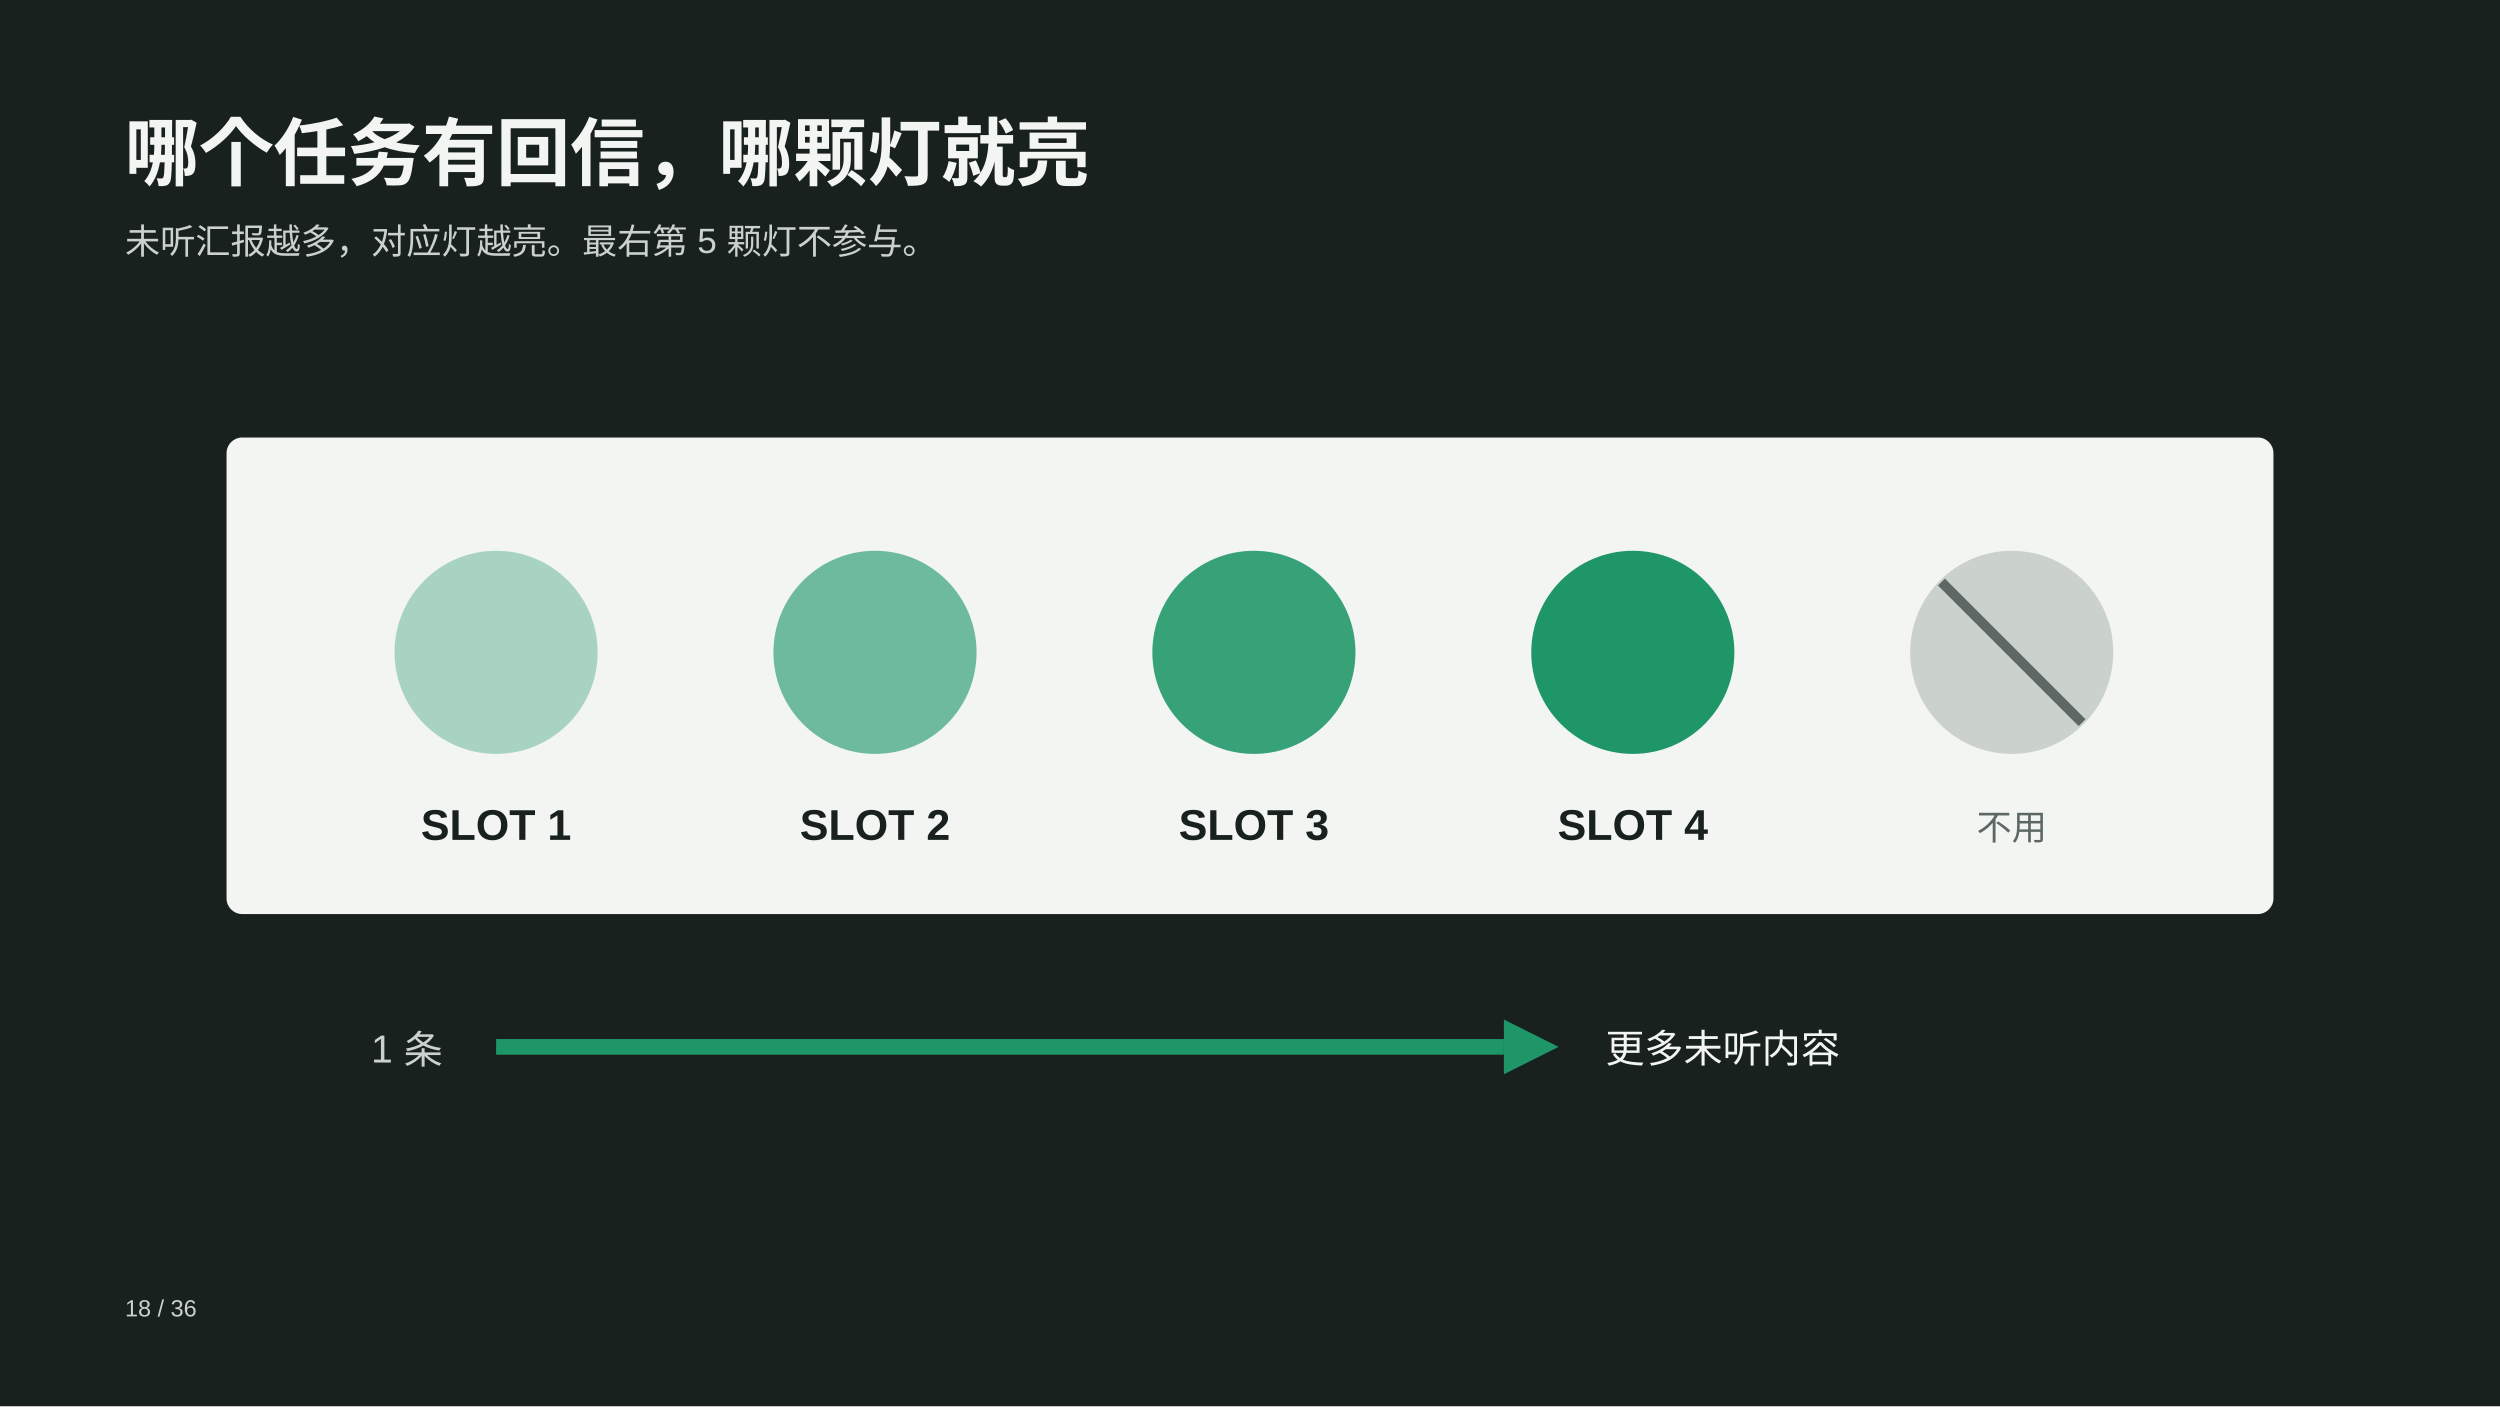
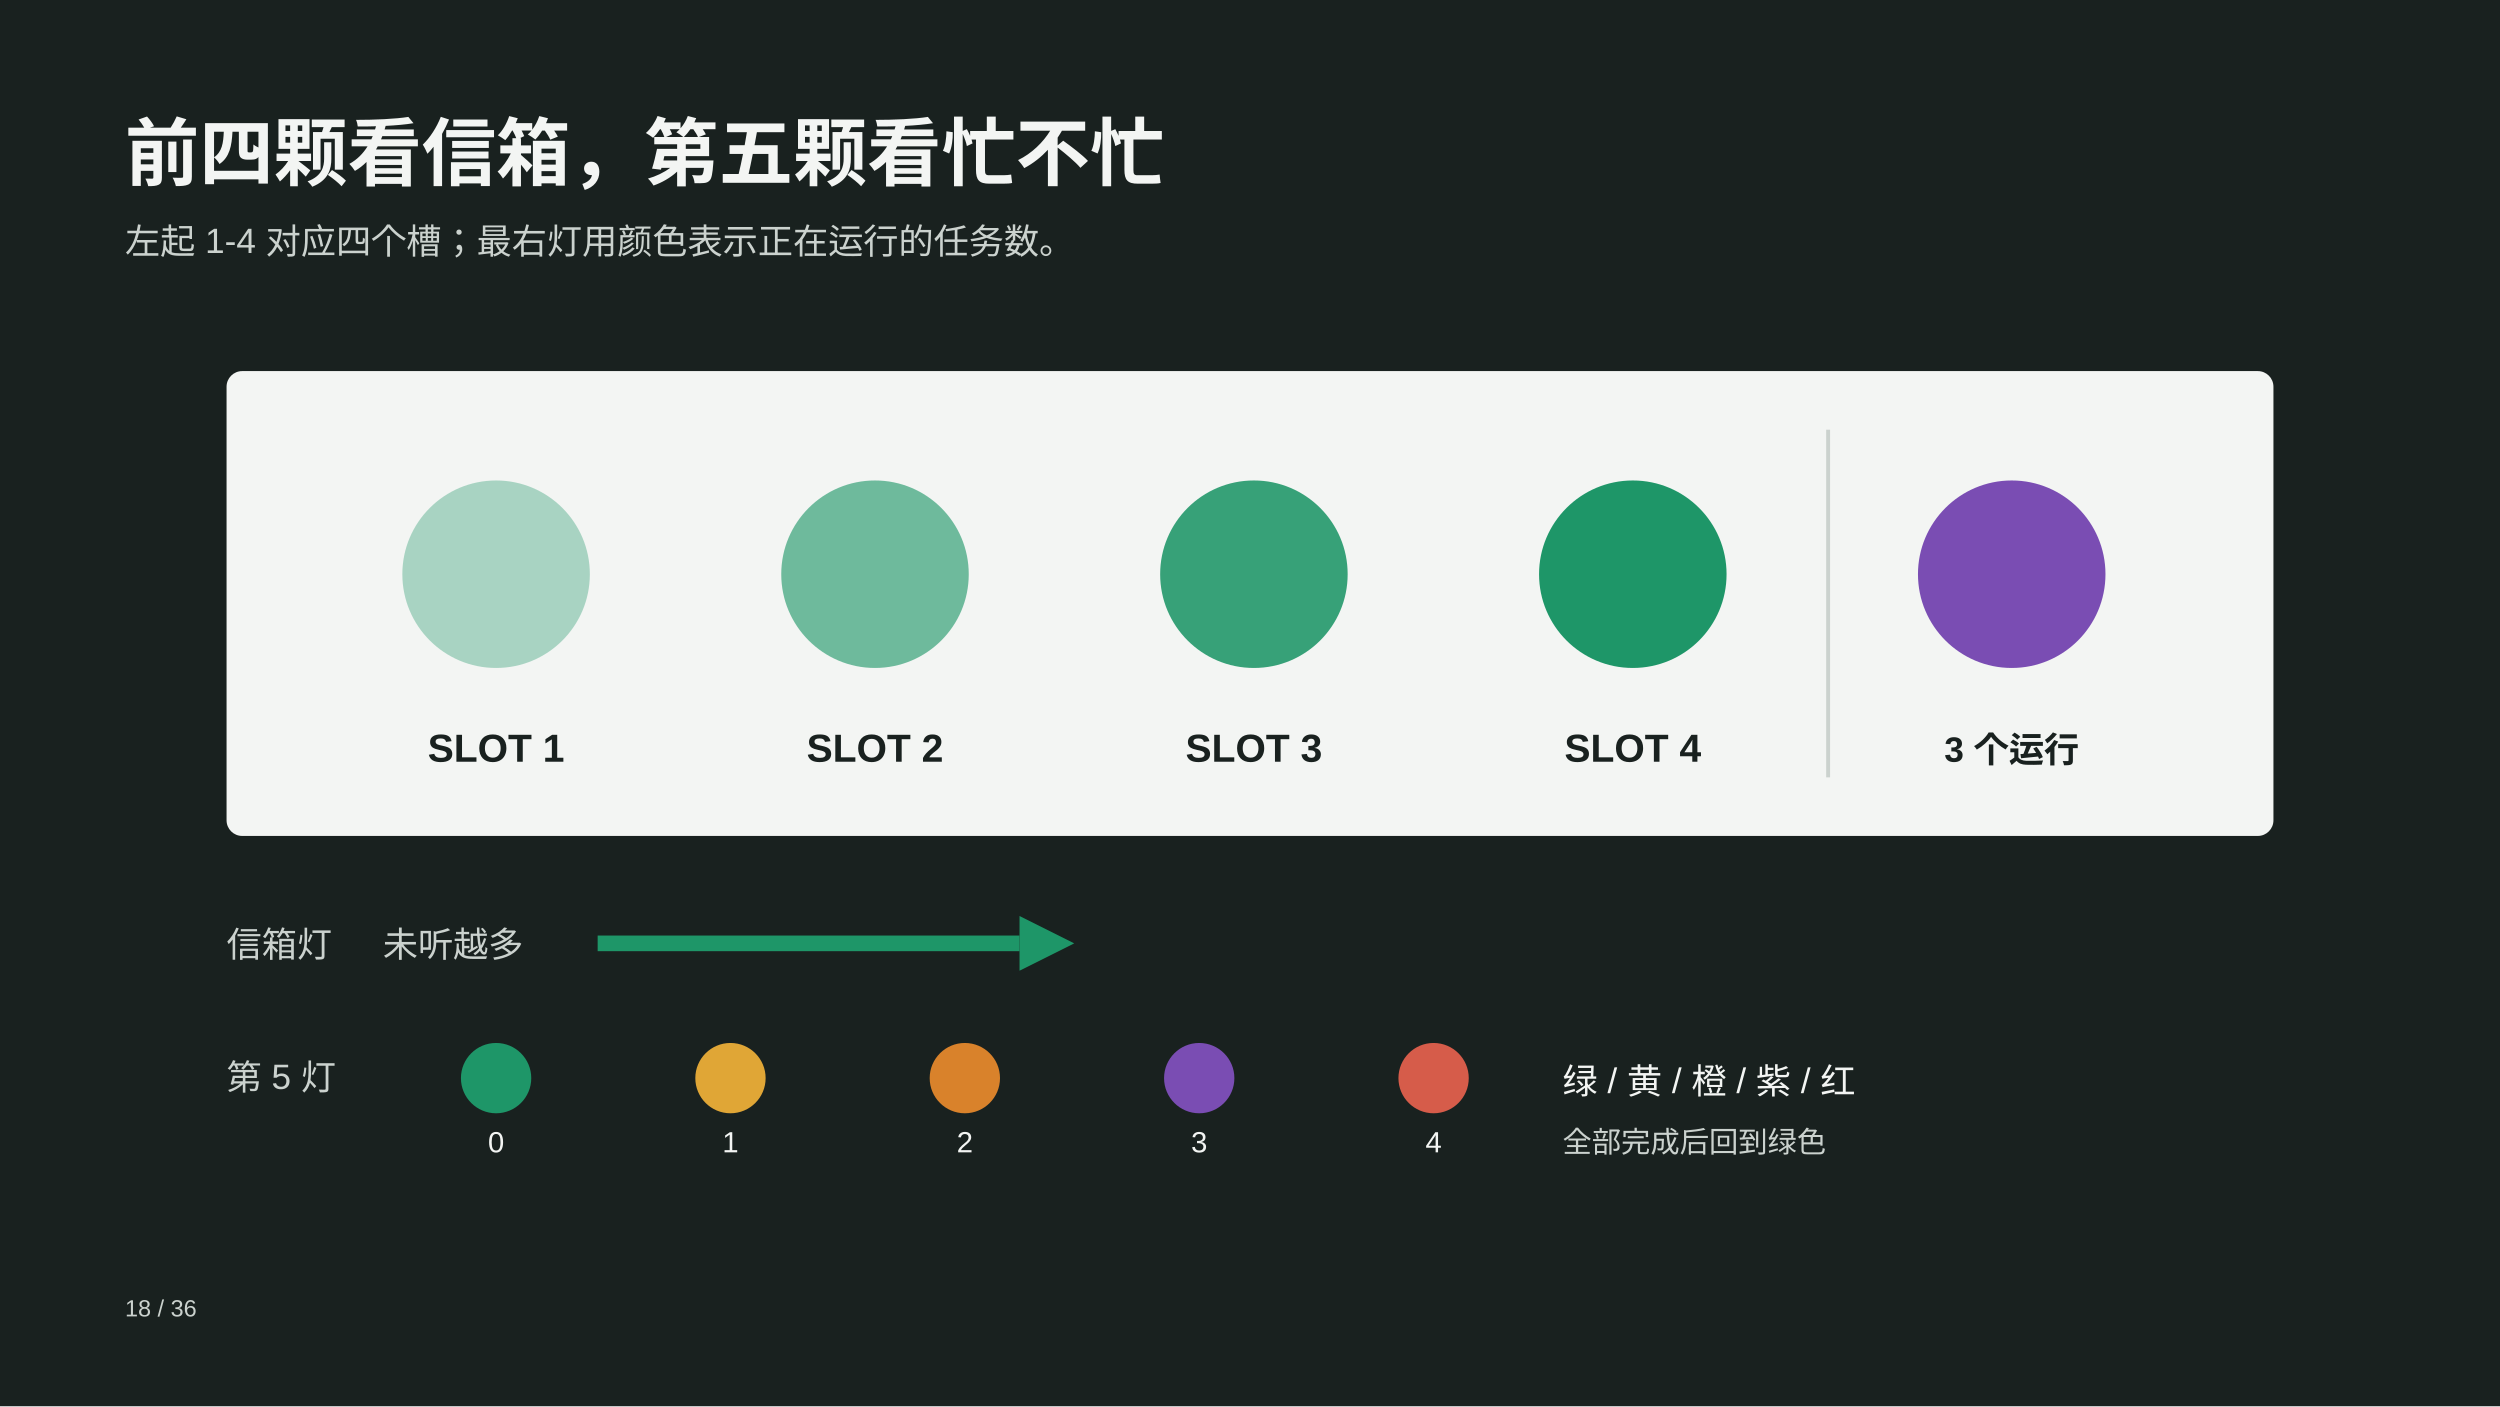
<svg xmlns="http://www.w3.org/2000/svg" width="1280" height="720" viewBox="0 0 1280 720">
  <g id="background">
    <rect width="1280" height="720" fill="#19211F" />
  </g>
  <g id="header">
-     <text x="64" y="92" font-family="Arial Black, Arial, Arial Unicode MS, Microsoft YaHei, sans-serif" font-size="38" font-weight="bold" fill="#F3F5F3">哪个任务有回信，哪颗灯就亮</text>
-     <text x="64" y="130" font-family="Arial, Arial Unicode MS, Microsoft YaHei, sans-serif" font-size="18" fill="#CBD2CE">未听汇报越多，对应灯越亮。最右第 5 颗灯不参与。</text>
+     <text x="64" y="92" font-family="Arial Black, Arial, Arial Unicode MS, Microsoft YaHei, sans-serif" font-size="38" font-weight="bold" fill="#F3F5F3">前四颗看信箱，第五颗看忙不忙</text>
+     <text x="64" y="130" font-family="Arial, Arial Unicode MS, Microsoft YaHei, sans-serif" font-size="18" fill="#CBD2CE">左起 1-4 对应四个槽；最右灯用颜色表示正在运行的任务数。</text>
  </g>
  <g id="lightbar">
-     <rect x="116" y="224" width="1048" height="244" rx="8" fill="#F3F5F3" />
+     <rect x="116" y="190" width="1048" height="238" rx="8" fill="#F3F5F3" />
    <g id="slot1">
-       <circle cx="254" cy="334" r="52" fill="#1E9668" fill-opacity="0.35" />
-       <text x="254" y="430" text-anchor="middle" font-family="Arial, sans-serif" font-size="22" font-weight="bold" fill="#19211F">SLOT 1</text>
+       <circle cx="254" cy="294" r="48" fill="#1E9668" fill-opacity="0.35" />
+       <text x="254" y="390" text-anchor="middle" font-family="Arial, sans-serif" font-size="20" font-weight="bold" fill="#19211F">SLOT 1</text>
    </g>
    <g id="slot2">
-       <circle cx="448" cy="334" r="52" fill="#1E9668" fill-opacity="0.62" />
-       <text x="448" y="430" text-anchor="middle" font-family="Arial, sans-serif" font-size="22" font-weight="bold" fill="#19211F">SLOT 2</text>
+       <circle cx="448" cy="294" r="48" fill="#1E9668" fill-opacity="0.62" />
+       <text x="448" y="390" text-anchor="middle" font-family="Arial, sans-serif" font-size="20" font-weight="bold" fill="#19211F">SLOT 2</text>
    </g>
    <g id="slot3">
-       <circle cx="642" cy="334" r="52" fill="#1E9668" fill-opacity="0.88" />
-       <text x="642" y="430" text-anchor="middle" font-family="Arial, sans-serif" font-size="22" font-weight="bold" fill="#19211F">SLOT 3</text>
+       <circle cx="642" cy="294" r="48" fill="#1E9668" fill-opacity="0.88" />
+       <text x="642" y="390" text-anchor="middle" font-family="Arial, sans-serif" font-size="20" font-weight="bold" fill="#19211F">SLOT 3</text>
    </g>
    <g id="slot4">
-       <circle cx="836" cy="334" r="52" fill="#1E9668" />
-       <text x="836" y="430" text-anchor="middle" font-family="Arial, sans-serif" font-size="22" font-weight="bold" fill="#19211F">SLOT 4</text>
+       <circle cx="836" cy="294" r="48" fill="#1E9668" />
+       <text x="836" y="390" text-anchor="middle" font-family="Arial, sans-serif" font-size="20" font-weight="bold" fill="#19211F">SLOT 4</text>
    </g>
-     <g id="unused">
-       <circle cx="1030" cy="334" r="52" fill="#CBD2CE" />
-       <line x1="994" y1="298" x2="1066" y2="370" stroke="#5D6864" stroke-width="5" />
-       <text x="1030" y="430" text-anchor="middle" font-family="Arial, Arial Unicode MS, Microsoft YaHei, sans-serif" font-size="18" fill="#5D6864">不用</text>
+     <line x1="936" y1="220" x2="936" y2="398" stroke="#CBD2CE" stroke-width="2" />
+     <g id="activity">
+       <circle cx="1030" cy="294" r="48" fill="#7A4DB3" />
+       <text x="1030" y="390" text-anchor="middle" font-family="Arial, Arial Unicode MS, Microsoft YaHei, sans-serif" font-size="18" font-weight="bold" fill="#19211F">3 个运行</text>
    </g>
  </g>
-   <g id="scale">
-     <text x="190" y="544" font-family="Arial, Arial Unicode MS, Microsoft YaHei, sans-serif" font-size="20" fill="#CBD2CE">1 条</text>
-     <line x1="254" y1="536" x2="770" y2="536" stroke="#1E9668" stroke-width="8" />
-     <polygon points="770,522 798,536 770,550" fill="#1E9668" />
-     <text x="822" y="544" font-family="Arial, Arial Unicode MS, Microsoft YaHei, sans-serif" font-size="20" fill="#F3F5F3">更多未听内容</text>
+   <g id="mailbox-scale">
+     <text x="116" y="490" font-family="Arial, Arial Unicode MS, Microsoft YaHei, sans-serif" font-size="18" fill="#CBD2CE">信箱灯</text>
+     <text x="196" y="490" font-family="Arial, Arial Unicode MS, Microsoft YaHei, sans-serif" font-size="18" fill="#CBD2CE">未听越多</text>
+     <line x1="306" y1="483" x2="522" y2="483" stroke="#1E9668" stroke-width="8" />
+     <polygon points="522,469 550,483 522,497" fill="#1E9668" />
+   </g>
+   <g id="activity-scale">
+     <text x="116" y="558" font-family="Arial, Arial Unicode MS, Microsoft YaHei, sans-serif" font-size="18" fill="#CBD2CE">第 5 灯</text>
+     <g id="a0">
+       <circle cx="254" cy="552" r="18" fill="#1E9668" />
+       <text x="254" y="590" text-anchor="middle" font-family="Arial, sans-serif" font-size="15" fill="#F3F5F3">0</text>
+     </g>
+     <g id="a1">
+       <circle cx="374" cy="552" r="18" fill="#E0A636" />
+       <text x="374" y="590" text-anchor="middle" font-family="Arial, sans-serif" font-size="15" fill="#F3F5F3">1</text>
+     </g>
+     <g id="a2">
+       <circle cx="494" cy="552" r="18" fill="#D9822B" />
+       <text x="494" y="590" text-anchor="middle" font-family="Arial, sans-serif" font-size="15" fill="#F3F5F3">2</text>
+     </g>
+     <g id="a3">
+       <circle cx="614" cy="552" r="18" fill="#7A4DB3" />
+       <text x="614" y="590" text-anchor="middle" font-family="Arial, sans-serif" font-size="15" fill="#F3F5F3">3</text>
+     </g>
+     <g id="a4">
+       <circle cx="734" cy="552" r="18" fill="#D65C4A" />
+       <text x="734" y="590" text-anchor="middle" font-family="Arial, sans-serif" font-size="15" fill="#F3F5F3">4</text>
+     </g>
+     <text x="800" y="560" font-family="Arial, Arial Unicode MS, Microsoft YaHei, sans-serif" font-size="18" fill="#F3F5F3">绿 / 黄 / 橙 / 紫 / 红</text>
+     <text x="800" y="590" font-family="Arial, Arial Unicode MS, Microsoft YaHei, sans-serif" font-size="15" fill="#CBD2CE">全部完成后回到绿色</text>
  </g>
  <g id="footer">
    <text x="64" y="674" font-family="Arial, Arial Unicode MS, Microsoft YaHei, sans-serif" font-size="12" fill="#CBD2CE">18 / 36</text>
  </g>
</svg>
